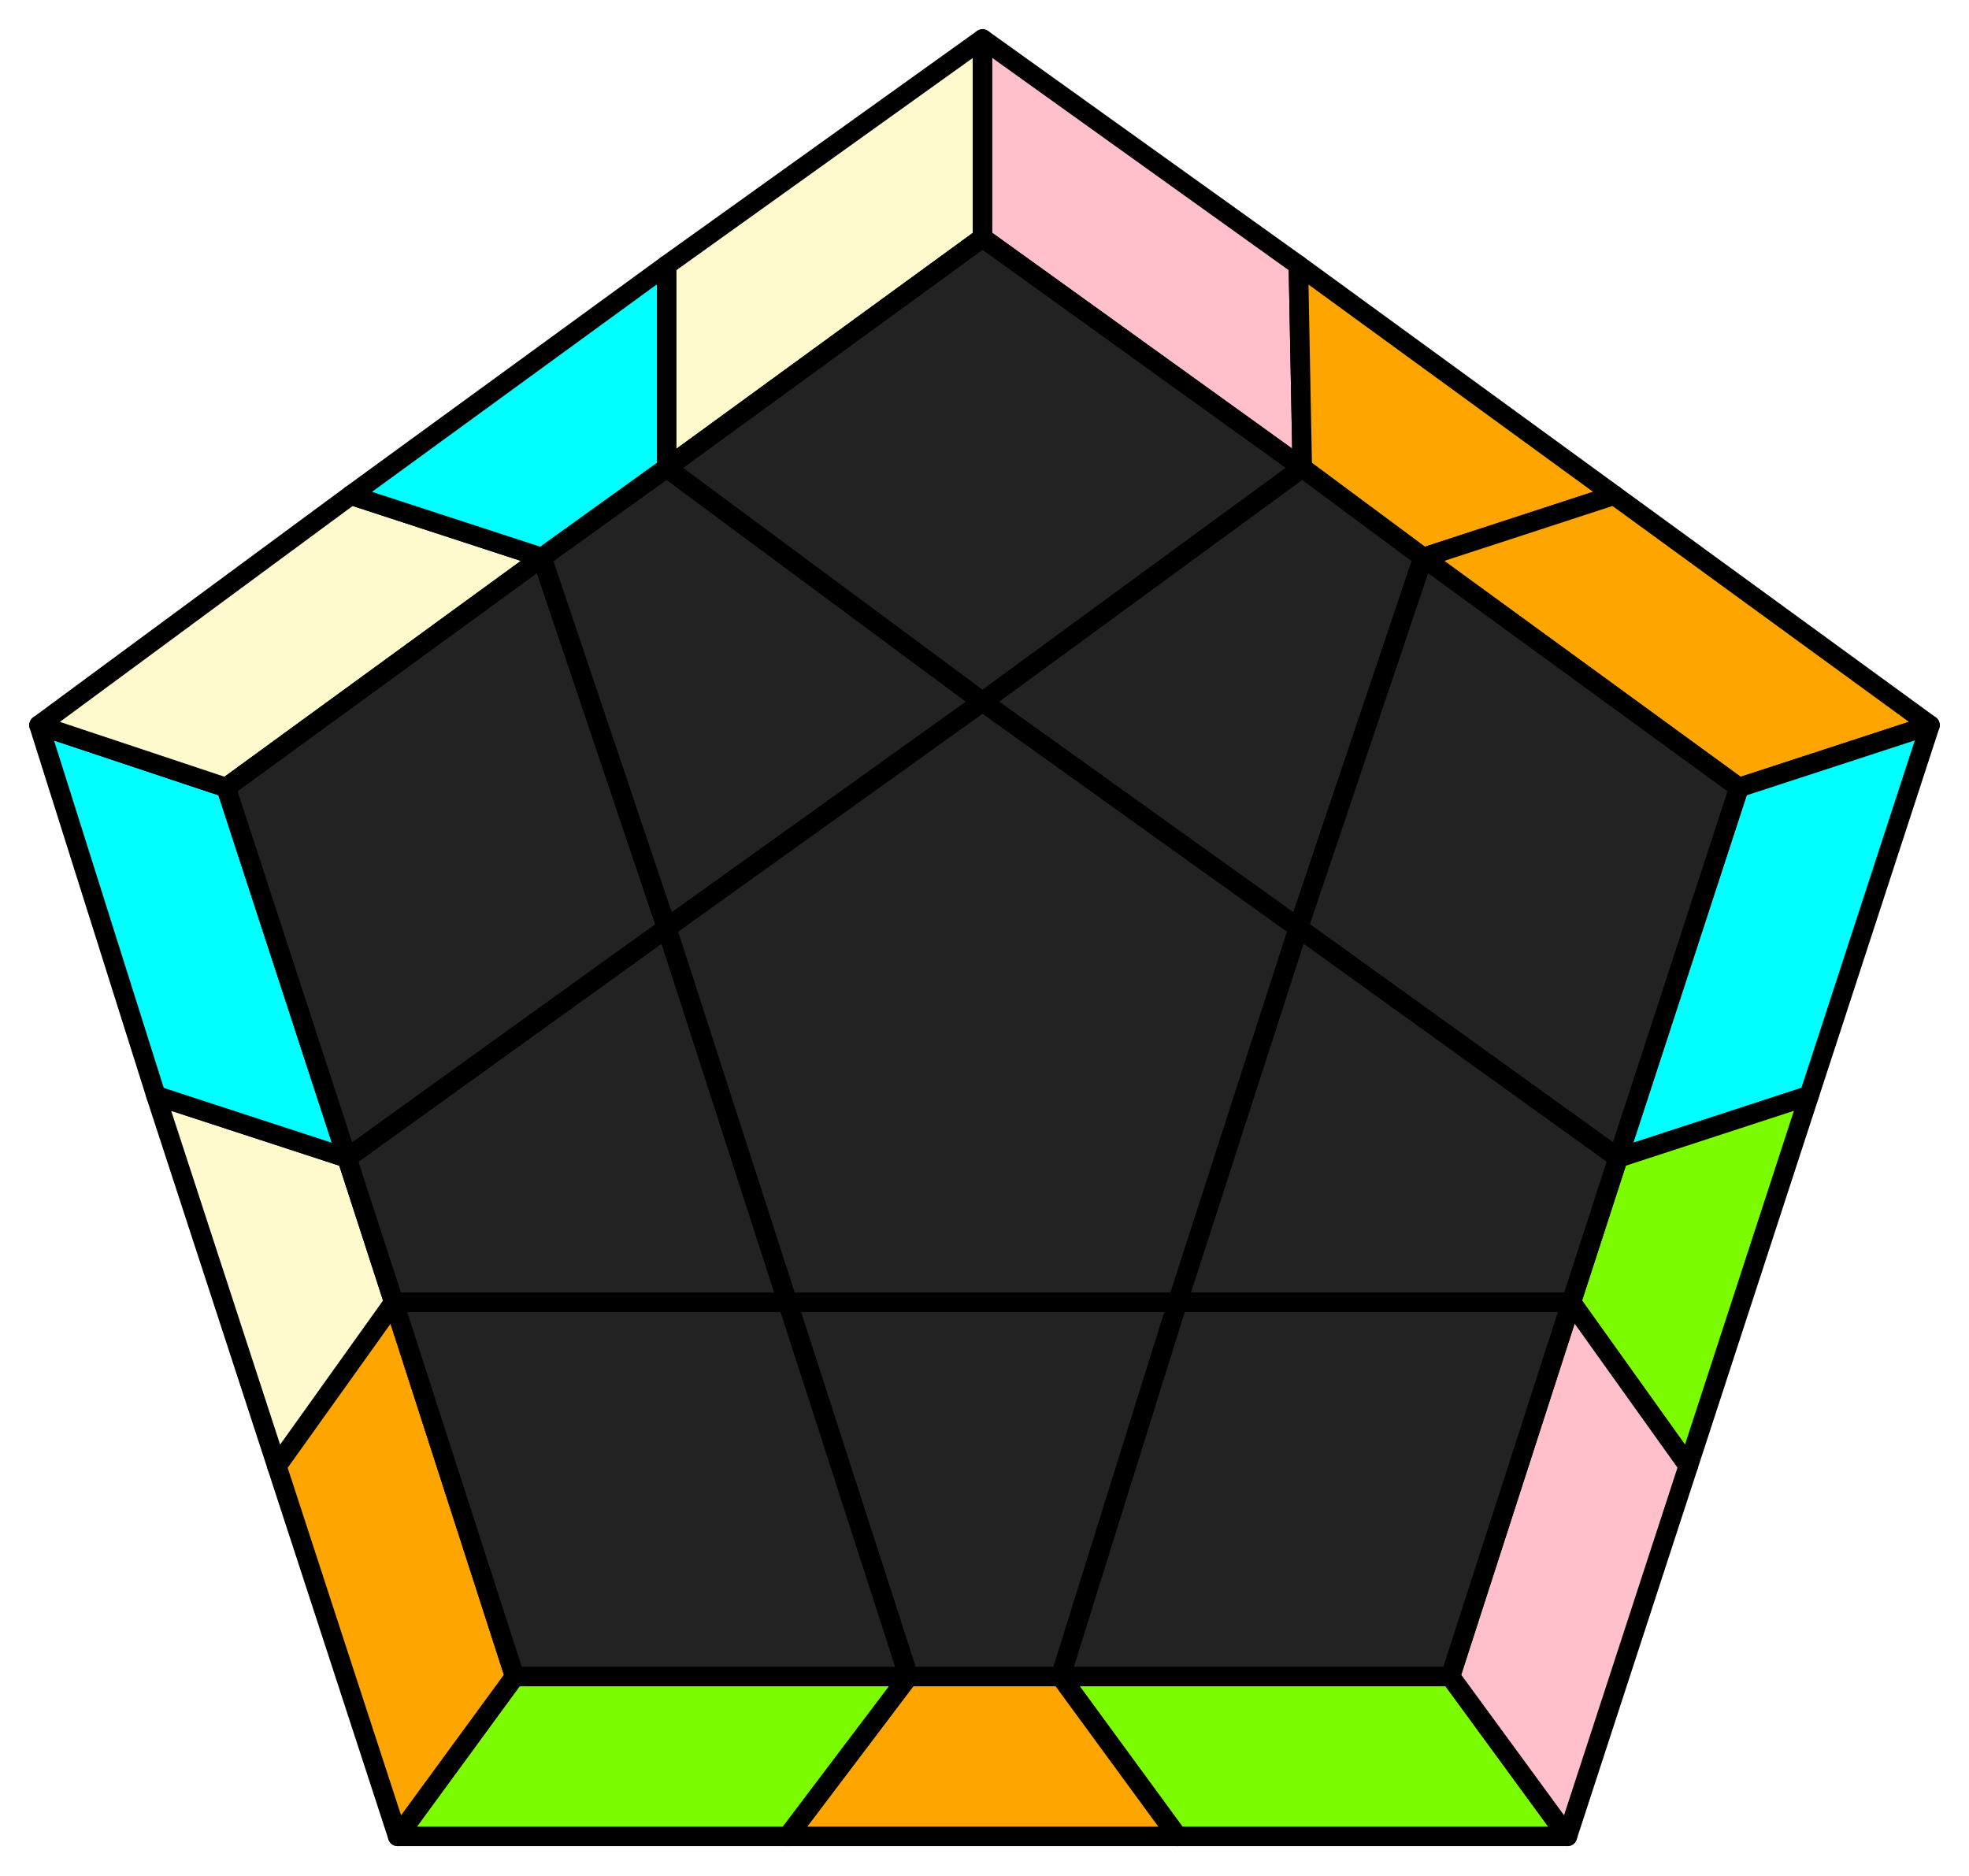
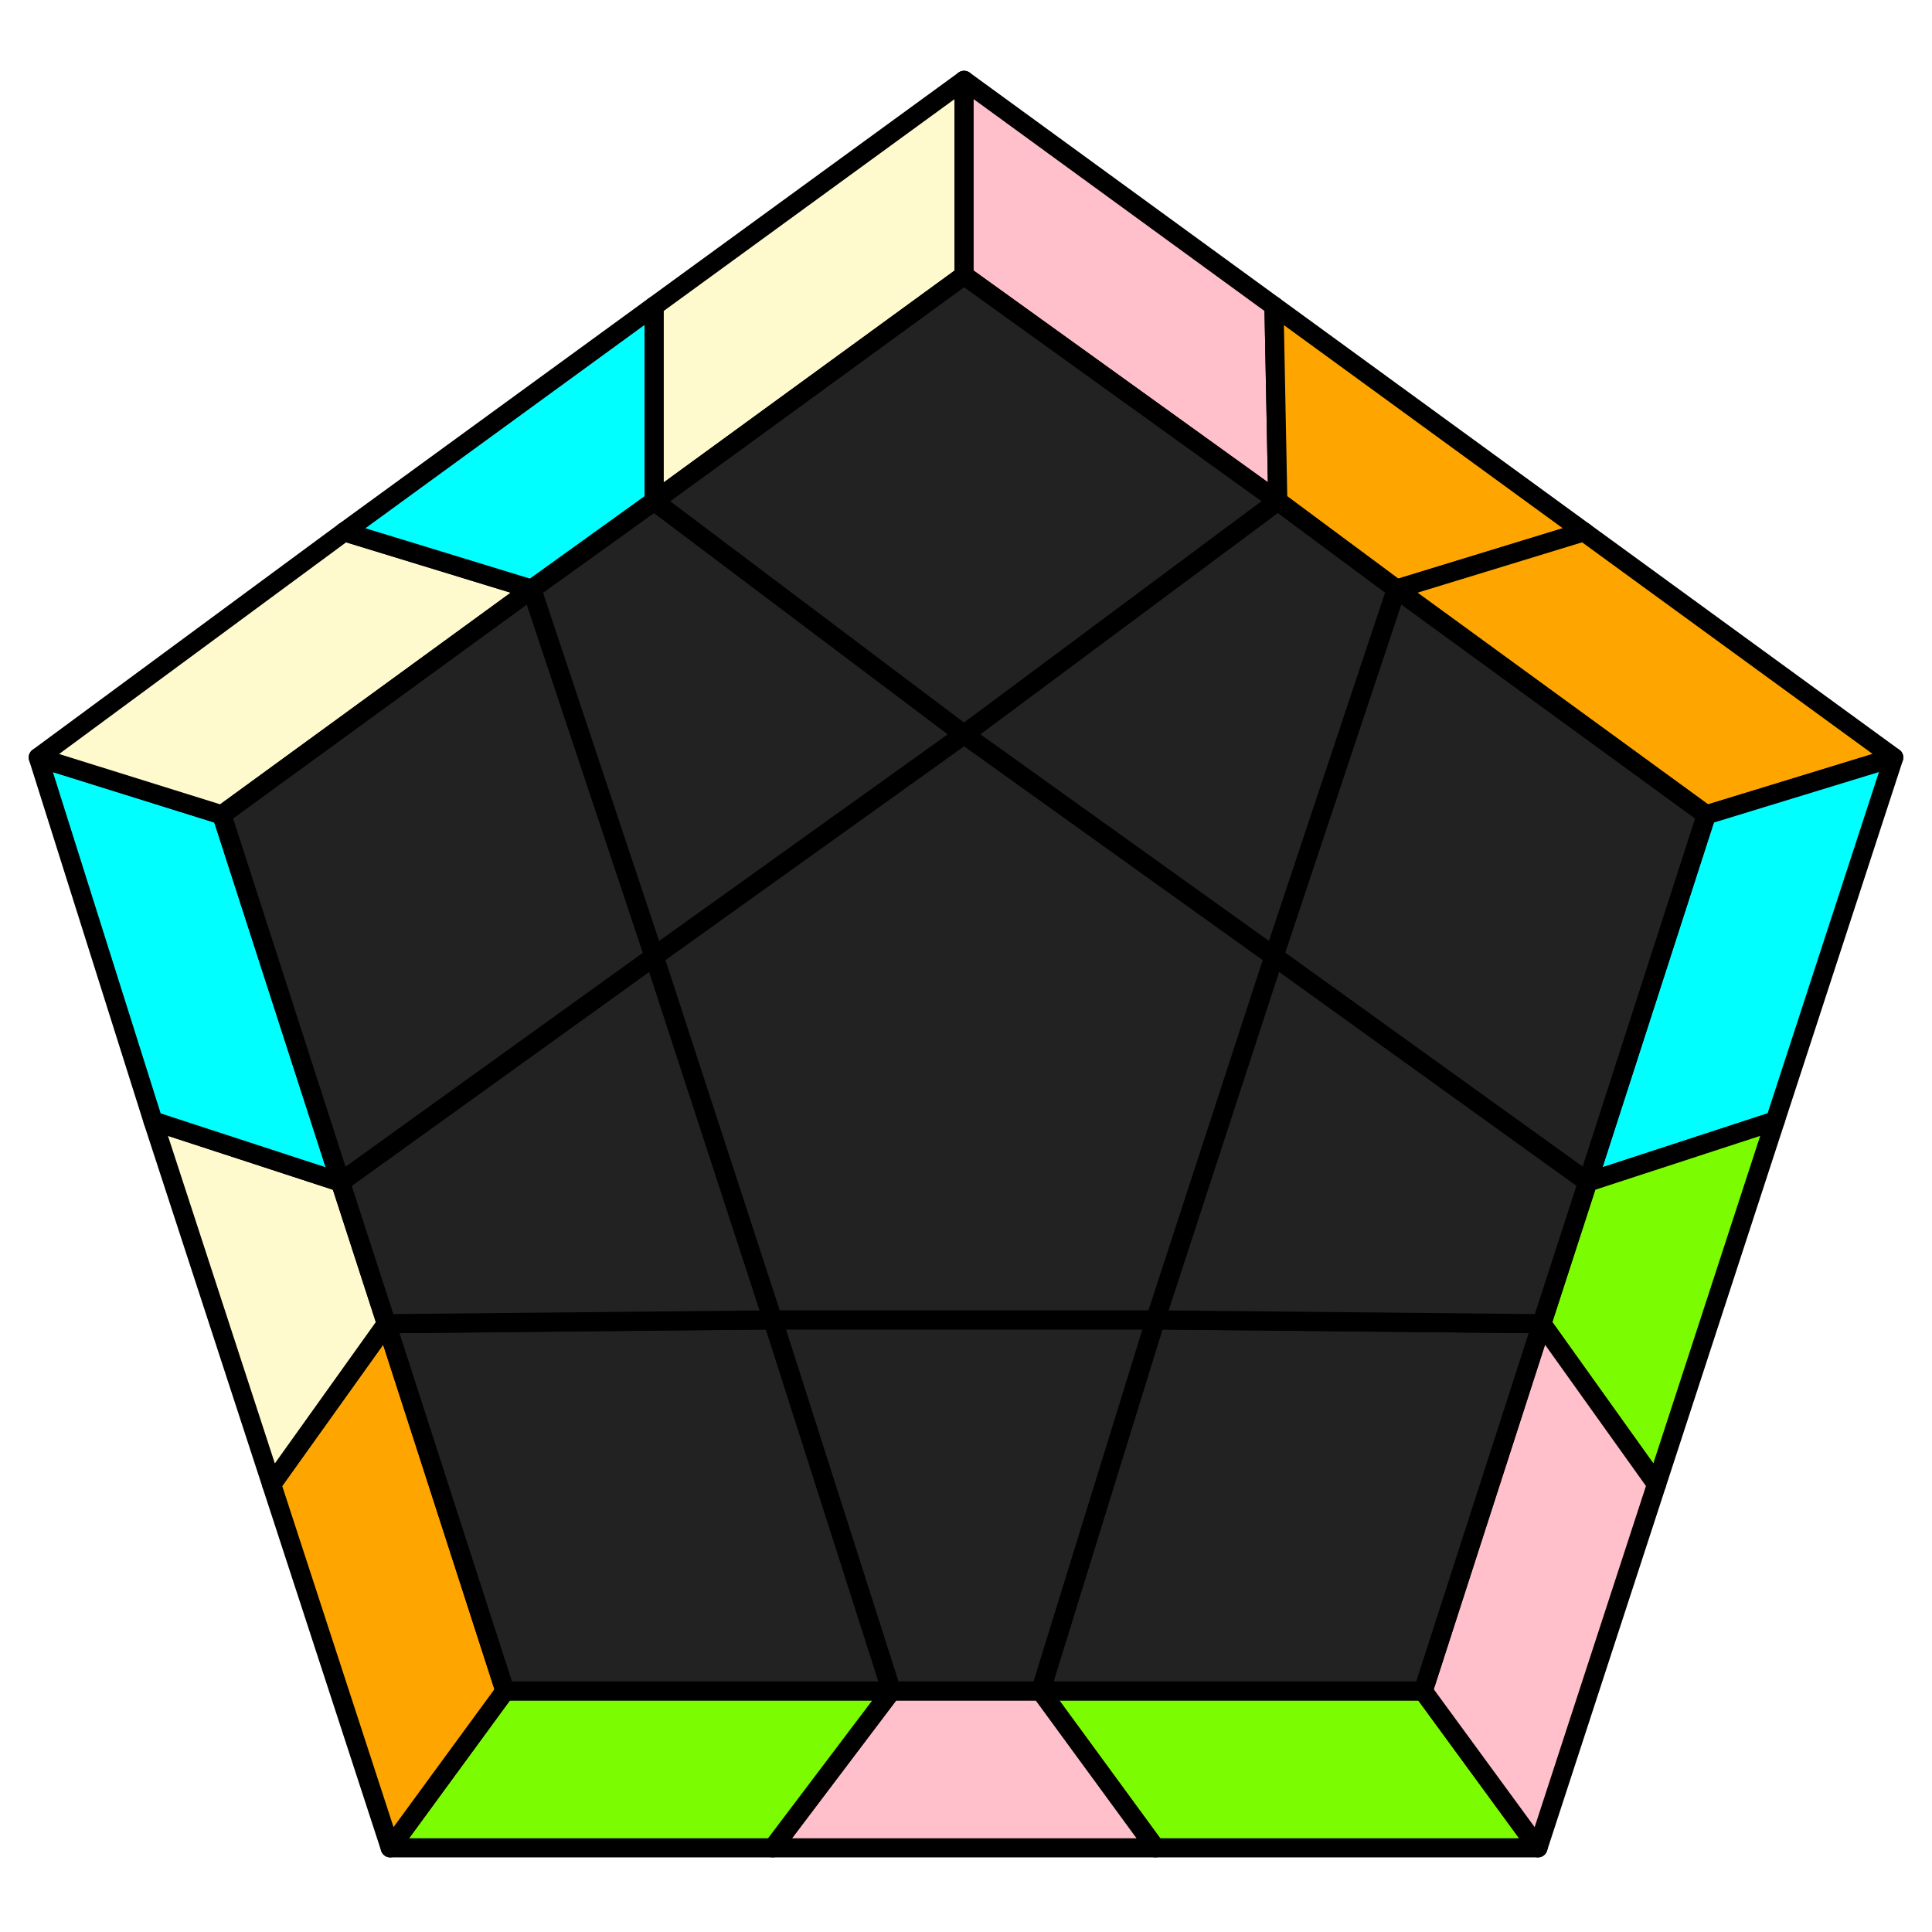
- <svg xmlns="http://www.w3.org/2000/svg" id="39" width="505" height="481">
+ <svg xmlns="http://www.w3.org/2000/svg" id="39" viewBox="0 0 505 505">
  <style>
polygon { stroke: black; stroke-width: 5px; stroke-linejoin: round;}
.green {fill: #7cfc00;}
.orange {fill: #ffa500;}
.blue {fill: #00ffff;}
.beige {fill: #fffacd;}
.pink {fill: #ffc0cb;}
.grey {fill: #222;}
</style>
-   <polygon class="green" points="402 471 302 471 272 430 372 430" />
-   <polygon class="orange" points="302 471 202 471 233 430 272 430" />
-   <polygon class="green" points="202 471 102 471 132 430 233 430" />
-   <polygon class="orange" points="102 471 71 376 101 334 132 430" />
-   <polygon class="beige" points="71 376 40 281 89 297 101 334" />
-   <polygon class="blue" points="40 281 10 186 58 202 89 297" />
-   <polygon class="beige" points="10 186 90 127 139 143 58 202" />
-   <polygon class="blue" points="90 127 171 68 171 120 139 143" />
-   <polygon class="beige" points="171 68 252 10 252 61 171 120" />
-   <polygon class="pink" points="252 10 333 68 334 120 252 61" />
-   <polygon class="orange" points="333 68 414 127 365 143 334 120" />
-   <polygon class="orange" points="414 127 495 186 446 202 365 143" />
-   <polygon class="blue" points="495 186 464 281 415 297 446 202" />
-   <polygon class="green" points="464 281 433 376 403 334 415 297" />
-   <polygon class="pink" points="433 376 402 471 372 430 403 334" />
-   <polygon class="grey" points="372 430 272 430 302 334 403 334" />
-   <polygon class="grey" points="272 430 233 430 202 334 302 334" />
-   <polygon class="grey" points="132 430 101 334 202 334 233 430" />
-   <polygon class="grey" points="101 334 89 297 171 238 202 334" />
-   <polygon class="grey" points="58 202 139 143 171 238 89 297" />
-   <polygon class="grey" points="139 143 171 120 252 180 171 238" />
-   <polygon class="grey" points="252 61 334 120 252 180 171 120" />
-   <polygon class="grey" points="334 120 365 143 333 238 252 180" />
-   <polygon class="grey" points="446 202 415 297 333 238 365 143" />
-   <polygon class="grey" points="415 297 403 334 302 334 333 238" />
-   <polygon class="grey" points="302 334 202 334 171 238 252 180 333 238" />
+   <polygon class="green" points="402 483 302 483 272 442 372 442" />
+   <polygon class="pink" points="302 483 202 483 233 442 272 442" />
+   <polygon class="green" points="202 483 102 483 132 442 233 442" />
+   <polygon class="orange" points="102 483 71 388 101 346 132 442" />
+   <polygon class="beige" points="71 388 40 293 89 309 101 346" />
+   <polygon class="blue" points="40 293 10 198 58 213 89 309" />
+   <polygon class="beige" points="10 198 90 139 139 154 58 213" />
+   <polygon class="blue" points="90 139 171 80 171 131 139 154" />
+   <polygon class="beige" points="171 80 252 21 252 72 171 131" />
+   <polygon class="pink" points="252 21 333 80 334 131 252 72" />
+   <polygon class="orange" points="333 80 414 139 365 154 334 131" />
+   <polygon class="orange" points="414 139 495 198 446 213 365 154" />
+   <polygon class="blue" points="495 198 464 293 415 309 446 213" />
+   <polygon class="green" points="464 293 433 388 403 346 415 309" />
+   <polygon class="pink" points="433 388 402 483 372 442 403 346" />
+   <polygon class="grey" points="372 442 272 442 302 345 403 346" />
+   <polygon class="grey" points="272 442 233 442 202 345 302 345" />
+   <polygon class="grey" points="132 442 101 346 202 345 233 442" />
+   <polygon class="grey" points="101 346 89 309 171 250 202 345" />
+   <polygon class="grey" points="58 213 139 154 171 250 89 309" />
+   <polygon class="grey" points="139 154 171 131 252 192 171 250" />
+   <polygon class="grey" points="252 72 334 131 252 192 171 131" />
+   <polygon class="grey" points="334 131 365 154 333 250 252 192" />
+   <polygon class="grey" points="446 213 415 309 333 250 365 154" />
+   <polygon class="grey" points="415 309 403 346 302 345 333 250" />
+   <polygon class="grey" points="302 345 202 345 171 250 252 192 333 250" />
</svg>
